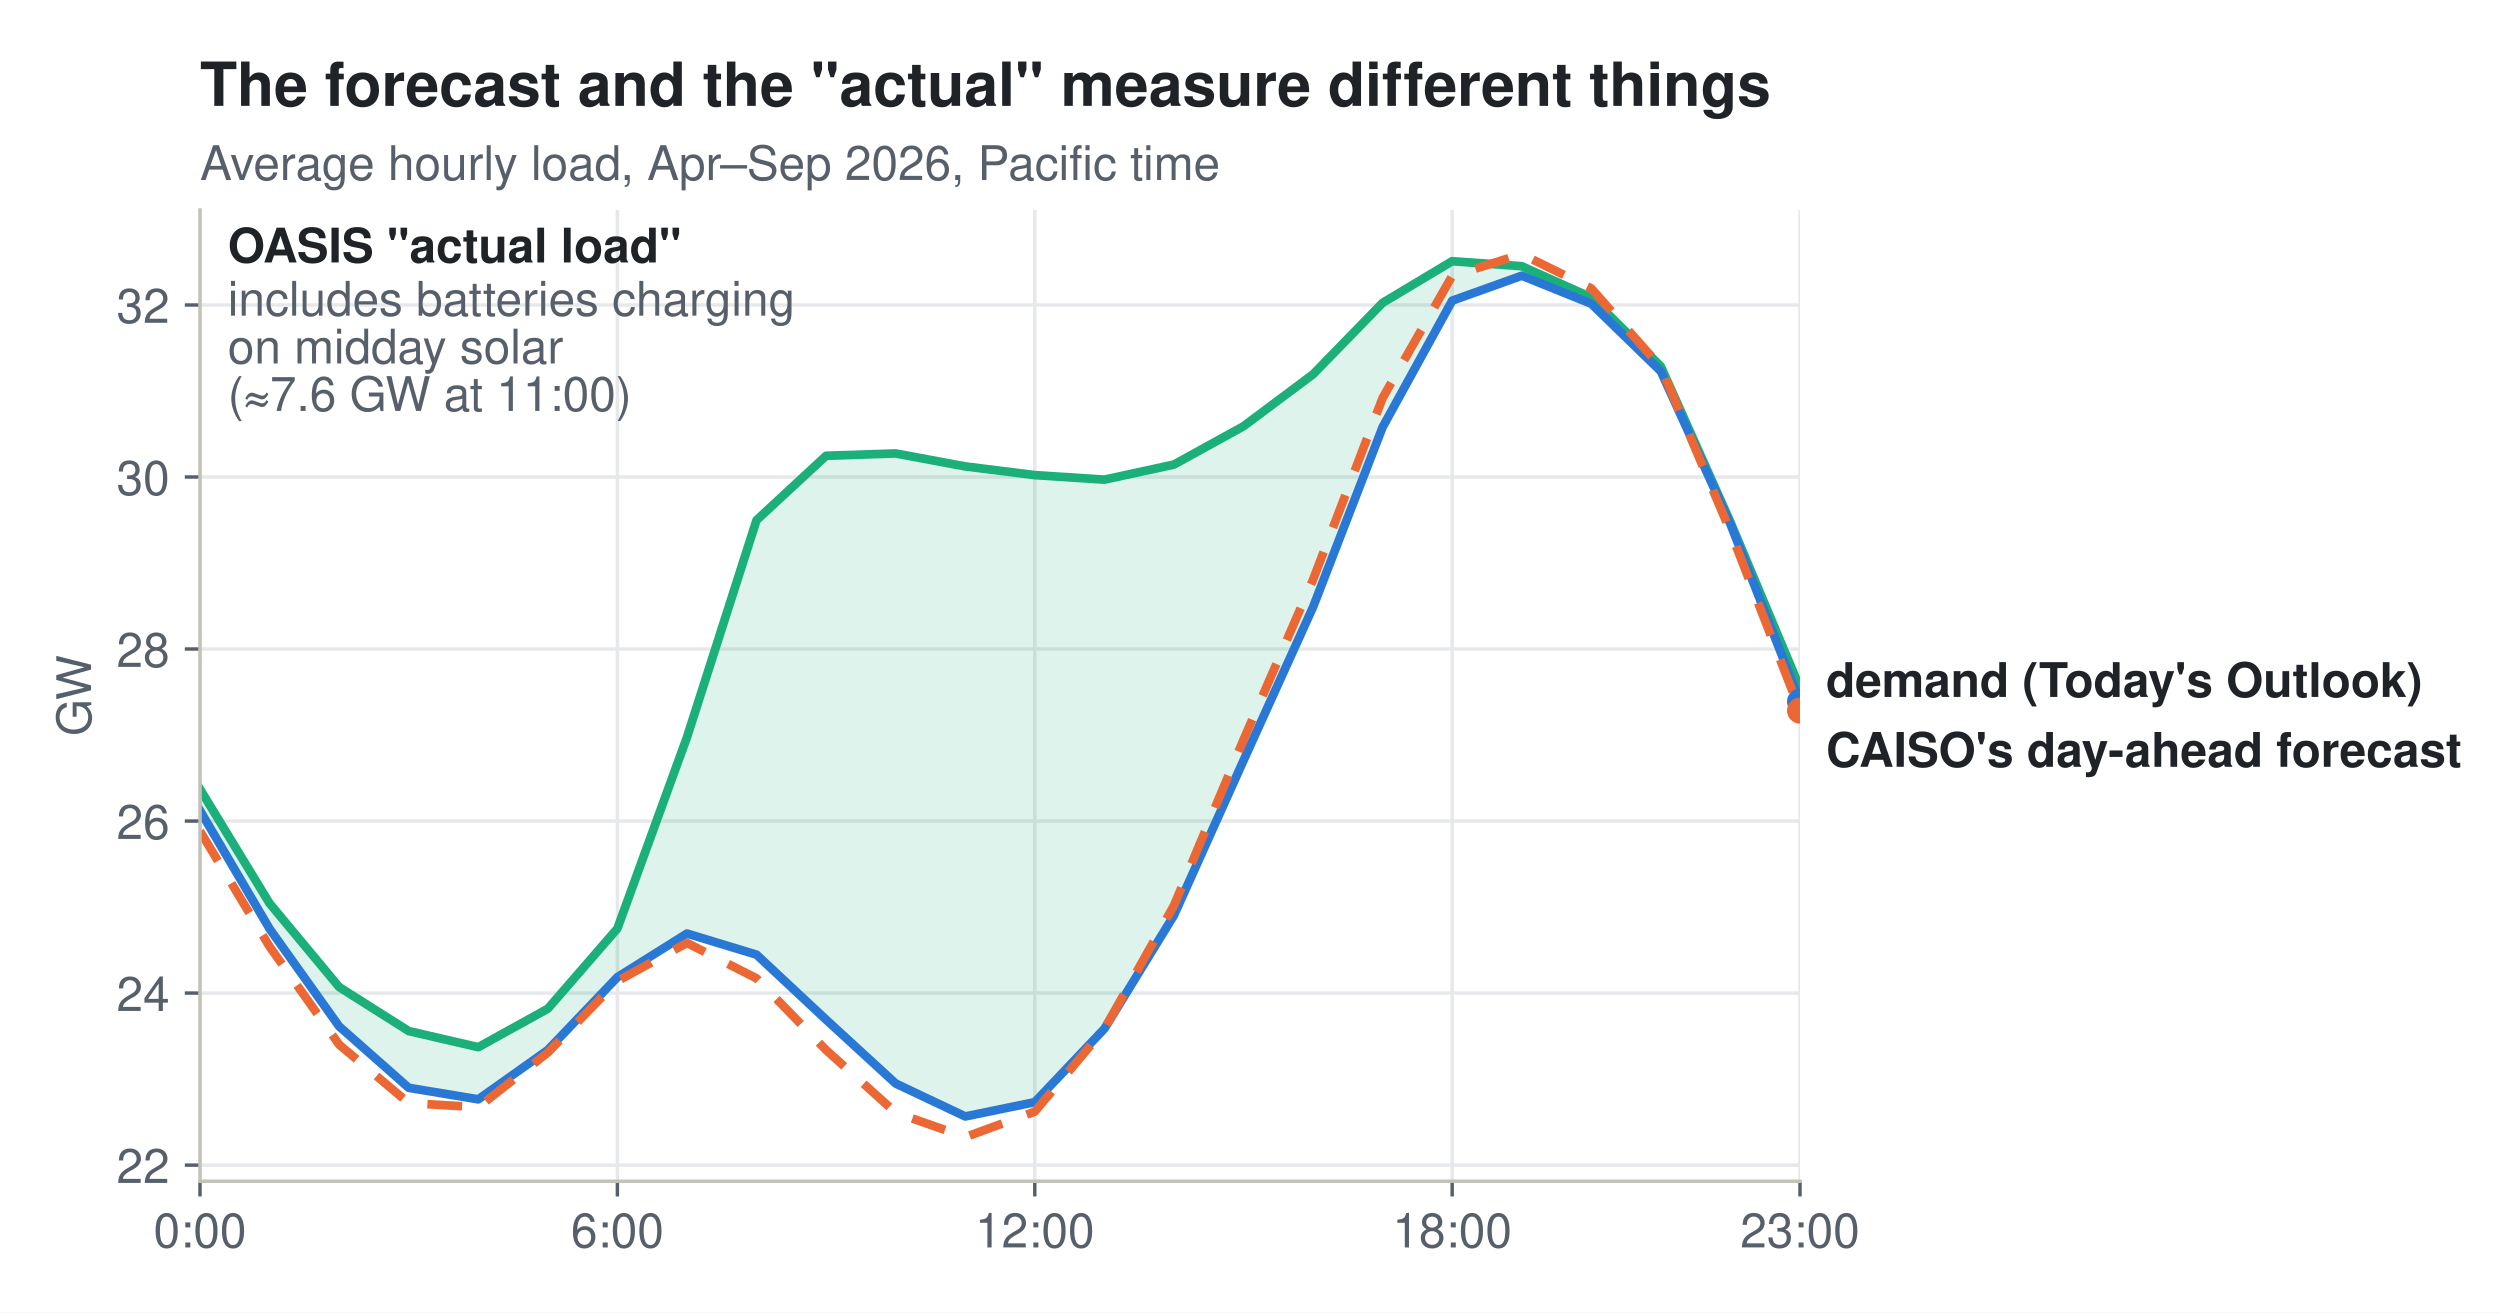
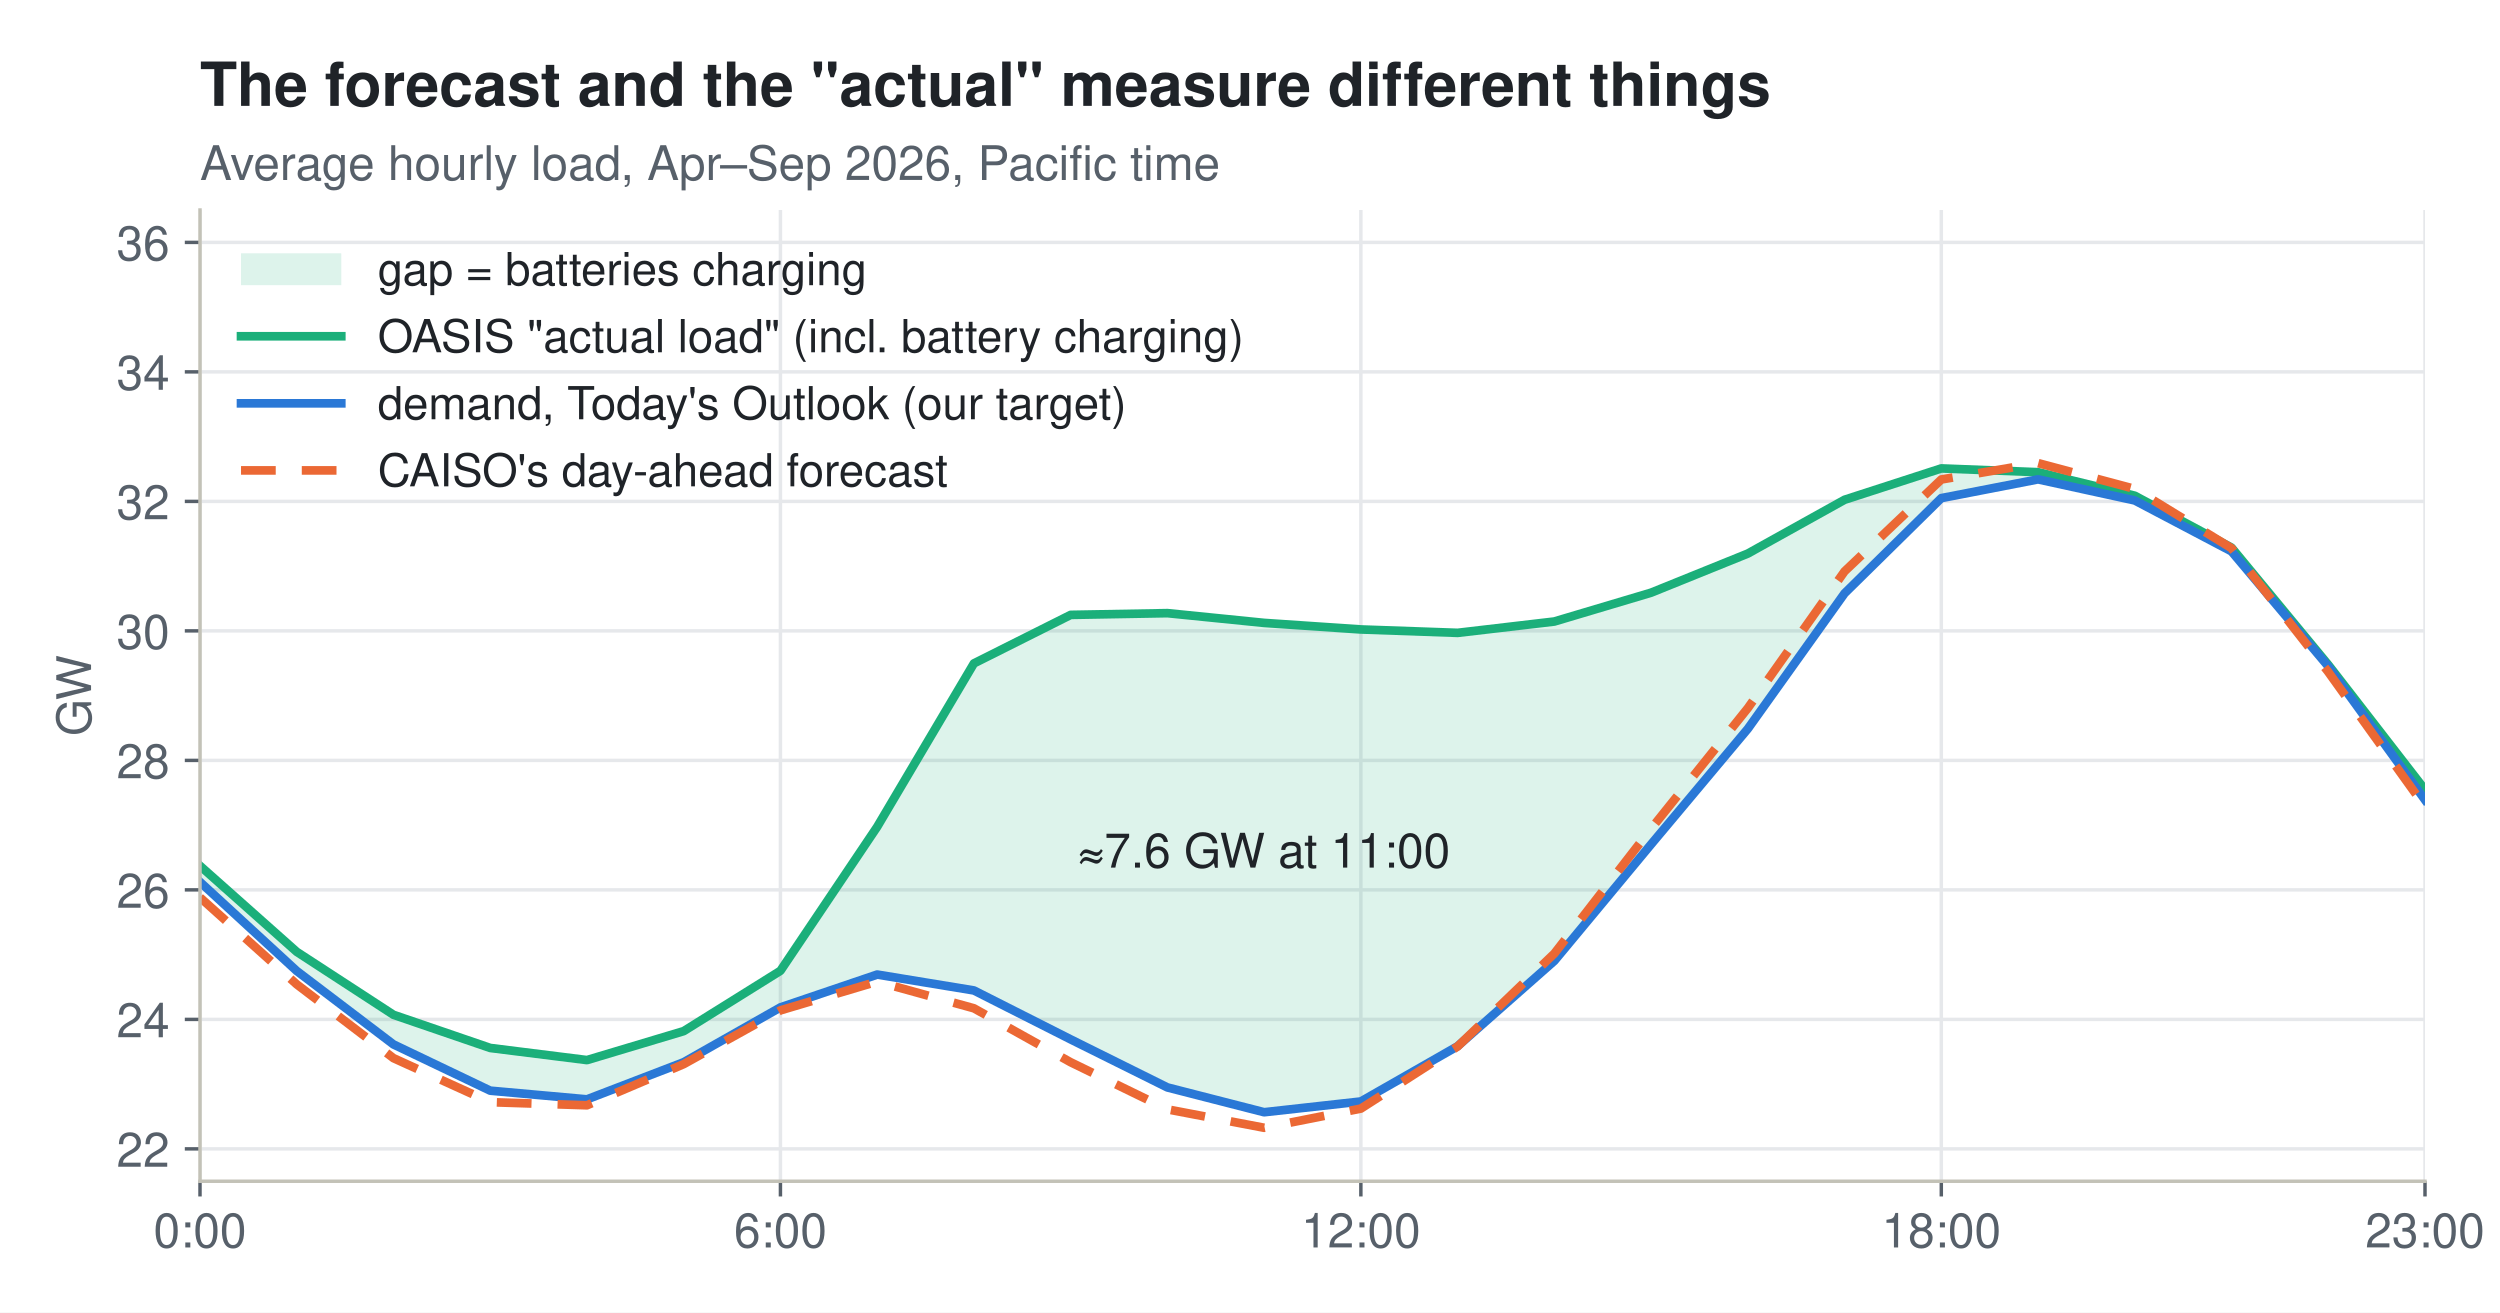
<svg xmlns="http://www.w3.org/2000/svg" xmlns:xlink="http://www.w3.org/1999/xlink" width="576pt" height="302.4pt" viewBox="0 0 576 302.4" version="1.1">
  <defs>
    <style type="text/css">*{stroke-linejoin: round; stroke-linecap: butt}</style>
  </defs>
  <g id="figure_1">
    <g id="patch_1">
      <path d="M 0 302.4  L 576 302.4  L 576 0  L 0 0  z " style="fill: #ffffff" />
    </g>
    <g id="axes_1">
      <g id="patch_2">
-         <path d="M 46.08 272.16  L 414.72 272.16  L 414.72 48.384  L 46.08 48.384  z " style="fill: #ffffff" />
+         <path d="M 46.08 272.16  L 558.72 272.16  L 558.72 48.384  L 46.08 48.384  z " style="fill: #ffffff" />
      </g>
      <g id="matplotlib.axis_1">
        <g id="xtick_1">
          <g id="line2d_1">
-             <path d="M 46.08 272.16  L 46.08 48.384  " clip-path="url(#p6592df590e)" style="fill: none; stroke: #e6e8eb; stroke-width: 0.8; stroke-linecap: square" />
+             <path d="M 46.08 272.16  L 46.08 48.384  " clip-path="url(#paeba4f55d9)" style="fill: none; stroke: #e6e8eb; stroke-width: 0.8; stroke-linecap: square" />
          </g>
          <g id="line2d_2">
            <defs>
-               <path id="m7432cf31ad" d="M 0 0  L 0 3.5  " style="stroke: #57606a; stroke-width: 0.8" />
+               <path id="m3f604c2503" d="M 0 0  L 0 3.5  " style="stroke: #57606a; stroke-width: 0.8" />
            </defs>
            <g>
-               <use xlink:href="#m7432cf31ad" x="46.08" y="272.16" style="fill: #57606a; stroke: #57606a; stroke-width: 0.8" />
+               <use xlink:href="#m3f604c2503" x="46.08" y="272.16" style="fill: #57606a; stroke: #57606a; stroke-width: 0.8" />
            </g>
          </g>
          <g id="text_1">
            <text style="font-size: 11px; font-family: 'Helvetica', 'Arial', 'DejaVu Sans', sans-serif; text-anchor: middle; fill: #57606a" x="46.08" y="287.41" transform="rotate(-0 46.08 287.41)">0:00</text>
          </g>
        </g>
        <g id="xtick_2">
          <g id="line2d_3">
-             <path d="M 142.247 272.16  L 142.247 48.384  " clip-path="url(#p6592df590e)" style="fill: none; stroke: #e6e8eb; stroke-width: 0.8; stroke-linecap: square" />
+             <path d="M 179.812 272.16  L 179.812 48.384  " clip-path="url(#paeba4f55d9)" style="fill: none; stroke: #e6e8eb; stroke-width: 0.8; stroke-linecap: square" />
          </g>
          <g id="line2d_4">
            <g>
-               <use xlink:href="#m7432cf31ad" x="142.247" y="272.16" style="fill: #57606a; stroke: #57606a; stroke-width: 0.8" />
+               <use xlink:href="#m3f604c2503" x="179.812" y="272.16" style="fill: #57606a; stroke: #57606a; stroke-width: 0.8" />
            </g>
          </g>
          <g id="text_2">
-             <text style="font-size: 11px; font-family: 'Helvetica', 'Arial', 'DejaVu Sans', sans-serif; text-anchor: middle; fill: #57606a" x="142.247" y="287.41" transform="rotate(-0 142.247 287.41)">6:00</text>
+             <text style="font-size: 11px; font-family: 'Helvetica', 'Arial', 'DejaVu Sans', sans-serif; text-anchor: middle; fill: #57606a" x="179.812" y="287.41" transform="rotate(-0 179.8122 287.41)">6:00</text>
          </g>
        </g>
        <g id="xtick_3">
          <g id="line2d_5">
-             <path d="M 238.414 272.16  L 238.414 48.384  " clip-path="url(#p6592df590e)" style="fill: none; stroke: #e6e8eb; stroke-width: 0.8; stroke-linecap: square" />
+             <path d="M 313.544 272.16  L 313.544 48.384  " clip-path="url(#paeba4f55d9)" style="fill: none; stroke: #e6e8eb; stroke-width: 0.8; stroke-linecap: square" />
          </g>
          <g id="line2d_6">
            <g>
-               <use xlink:href="#m7432cf31ad" x="238.414" y="272.16" style="fill: #57606a; stroke: #57606a; stroke-width: 0.8" />
+               <use xlink:href="#m3f604c2503" x="313.544" y="272.16" style="fill: #57606a; stroke: #57606a; stroke-width: 0.8" />
            </g>
          </g>
          <g id="text_3">
-             <text style="font-size: 11px; font-family: 'Helvetica', 'Arial', 'DejaVu Sans', sans-serif; text-anchor: middle; fill: #57606a" x="238.414" y="287.41" transform="rotate(-0 238.4139 287.41)">12:00</text>
+             <text style="font-size: 11px; font-family: 'Helvetica', 'Arial', 'DejaVu Sans', sans-serif; text-anchor: middle; fill: #57606a" x="313.544" y="287.41" transform="rotate(-0 313.5443 287.41)">12:00</text>
          </g>
        </g>
        <g id="xtick_4">
          <g id="line2d_7">
-             <path d="M 334.581 272.16  L 334.581 48.384  " clip-path="url(#p6592df590e)" style="fill: none; stroke: #e6e8eb; stroke-width: 0.8; stroke-linecap: square" />
+             <path d="M 447.277 272.16  L 447.277 48.384  " clip-path="url(#paeba4f55d9)" style="fill: none; stroke: #e6e8eb; stroke-width: 0.8; stroke-linecap: square" />
          </g>
          <g id="line2d_8">
            <g>
-               <use xlink:href="#m7432cf31ad" x="334.581" y="272.16" style="fill: #57606a; stroke: #57606a; stroke-width: 0.8" />
+               <use xlink:href="#m3f604c2503" x="447.277" y="272.16" style="fill: #57606a; stroke: #57606a; stroke-width: 0.8" />
            </g>
          </g>
          <g id="text_4">
-             <text style="font-size: 11px; font-family: 'Helvetica', 'Arial', 'DejaVu Sans', sans-serif; text-anchor: middle; fill: #57606a" x="334.581" y="287.41" transform="rotate(-0 334.5809 287.41)">18:00</text>
+             <text style="font-size: 11px; font-family: 'Helvetica', 'Arial', 'DejaVu Sans', sans-serif; text-anchor: middle; fill: #57606a" x="447.277" y="287.41" transform="rotate(-0 447.2765 287.41)">18:00</text>
          </g>
        </g>
        <g id="xtick_5">
          <g id="line2d_9">
-             <path d="M 414.72 272.16  L 414.72 48.384  " clip-path="url(#p6592df590e)" style="fill: none; stroke: #e6e8eb; stroke-width: 0.8; stroke-linecap: square" />
+             <path d="M 558.72 272.16  L 558.72 48.384  " clip-path="url(#paeba4f55d9)" style="fill: none; stroke: #e6e8eb; stroke-width: 0.8; stroke-linecap: square" />
          </g>
          <g id="line2d_10">
            <g>
-               <use xlink:href="#m7432cf31ad" x="414.72" y="272.16" style="fill: #57606a; stroke: #57606a; stroke-width: 0.8" />
+               <use xlink:href="#m3f604c2503" x="558.72" y="272.16" style="fill: #57606a; stroke: #57606a; stroke-width: 0.8" />
            </g>
          </g>
          <g id="text_5">
-             <text style="font-size: 11px; font-family: 'Helvetica', 'Arial', 'DejaVu Sans', sans-serif; text-anchor: middle; fill: #57606a" x="414.72" y="287.41" transform="rotate(-0 414.72 287.41)">23:00</text>
+             <text style="font-size: 11px; font-family: 'Helvetica', 'Arial', 'DejaVu Sans', sans-serif; text-anchor: middle; fill: #57606a" x="558.72" y="287.41" transform="rotate(-0 558.72 287.41)">23:00</text>
          </g>
        </g>
      </g>
      <g id="matplotlib.axis_2">
        <g id="ytick_1">
          <g id="line2d_11">
-             <path d="M 46.08 268.444  L 414.72 268.444  " clip-path="url(#p6592df590e)" style="fill: none; stroke: #e6e8eb; stroke-width: 0.8; stroke-linecap: square" />
+             <path d="M 46.08 264.701  L 558.72 264.701  " clip-path="url(#paeba4f55d9)" style="fill: none; stroke: #e6e8eb; stroke-width: 0.8; stroke-linecap: square" />
          </g>
          <g id="line2d_12">
            <defs>
-               <path id="m2424829b43" d="M 0 0  L -3.5 0  " style="stroke: #57606a; stroke-width: 0.8" />
+               <path id="m301ffbc344" d="M 0 0  L -3.5 0  " style="stroke: #57606a; stroke-width: 0.8" />
            </defs>
            <g>
-               <use xlink:href="#m2424829b43" x="46.08" y="268.444" style="fill: #57606a; stroke: #57606a; stroke-width: 0.8" />
+               <use xlink:href="#m301ffbc344" x="46.08" y="264.701" style="fill: #57606a; stroke: #57606a; stroke-width: 0.8" />
            </g>
          </g>
          <g id="text_6">
-             <text style="font-size: 11px; font-family: 'Helvetica', 'Arial', 'DejaVu Sans', sans-serif; text-anchor: end; fill: #57606a" x="39.08" y="272.569" transform="rotate(-0 39.08 272.5691)">22</text>
+             <text style="font-size: 11px; font-family: 'Helvetica', 'Arial', 'DejaVu Sans', sans-serif; text-anchor: end; fill: #57606a" x="39.08" y="268.826" transform="rotate(-0 39.08 268.8258)">22</text>
          </g>
        </g>
        <g id="ytick_2">
          <g id="line2d_13">
-             <path d="M 46.08 228.808  L 414.72 228.808  " clip-path="url(#p6592df590e)" style="fill: none; stroke: #e6e8eb; stroke-width: 0.8; stroke-linecap: square" />
+             <path d="M 46.08 234.864  L 558.72 234.864  " clip-path="url(#paeba4f55d9)" style="fill: none; stroke: #e6e8eb; stroke-width: 0.8; stroke-linecap: square" />
          </g>
          <g id="line2d_14">
            <g>
-               <use xlink:href="#m2424829b43" x="46.08" y="228.808" style="fill: #57606a; stroke: #57606a; stroke-width: 0.8" />
+               <use xlink:href="#m301ffbc344" x="46.08" y="234.864" style="fill: #57606a; stroke: #57606a; stroke-width: 0.8" />
            </g>
          </g>
          <g id="text_7">
-             <text style="font-size: 11px; font-family: 'Helvetica', 'Arial', 'DejaVu Sans', sans-serif; text-anchor: end; fill: #57606a" x="39.08" y="232.933" transform="rotate(-0 39.08 232.9334)">24</text>
+             <text style="font-size: 11px; font-family: 'Helvetica', 'Arial', 'DejaVu Sans', sans-serif; text-anchor: end; fill: #57606a" x="39.08" y="238.989" transform="rotate(-0 39.08 238.989)">24</text>
          </g>
        </g>
        <g id="ytick_3">
          <g id="line2d_15">
-             <path d="M 46.08 189.173  L 414.72 189.173  " clip-path="url(#p6592df590e)" style="fill: none; stroke: #e6e8eb; stroke-width: 0.8; stroke-linecap: square" />
+             <path d="M 46.08 205.027  L 558.72 205.027  " clip-path="url(#paeba4f55d9)" style="fill: none; stroke: #e6e8eb; stroke-width: 0.8; stroke-linecap: square" />
          </g>
          <g id="line2d_16">
            <g>
-               <use xlink:href="#m2424829b43" x="46.08" y="189.173" style="fill: #57606a; stroke: #57606a; stroke-width: 0.8" />
+               <use xlink:href="#m301ffbc344" x="46.08" y="205.027" style="fill: #57606a; stroke: #57606a; stroke-width: 0.8" />
            </g>
          </g>
          <g id="text_8">
-             <text style="font-size: 11px; font-family: 'Helvetica', 'Arial', 'DejaVu Sans', sans-serif; text-anchor: end; fill: #57606a" x="39.08" y="193.298" transform="rotate(-0 39.08 193.2978)">26</text>
+             <text style="font-size: 11px; font-family: 'Helvetica', 'Arial', 'DejaVu Sans', sans-serif; text-anchor: end; fill: #57606a" x="39.08" y="209.152" transform="rotate(-0 39.08 209.1522)">26</text>
          </g>
        </g>
        <g id="ytick_4">
          <g id="line2d_17">
-             <path d="M 46.08 149.537  L 414.72 149.537  " clip-path="url(#p6592df590e)" style="fill: none; stroke: #e6e8eb; stroke-width: 0.8; stroke-linecap: square" />
+             <path d="M 46.08 175.19  L 558.72 175.19  " clip-path="url(#paeba4f55d9)" style="fill: none; stroke: #e6e8eb; stroke-width: 0.8; stroke-linecap: square" />
          </g>
          <g id="line2d_18">
            <g>
-               <use xlink:href="#m2424829b43" x="46.08" y="149.537" style="fill: #57606a; stroke: #57606a; stroke-width: 0.8" />
+               <use xlink:href="#m301ffbc344" x="46.08" y="175.19" style="fill: #57606a; stroke: #57606a; stroke-width: 0.8" />
            </g>
          </g>
          <g id="text_9">
-             <text style="font-size: 11px; font-family: 'Helvetica', 'Arial', 'DejaVu Sans', sans-serif; text-anchor: end; fill: #57606a" x="39.08" y="153.662" transform="rotate(-0 39.08 153.6621)">28</text>
+             <text style="font-size: 11px; font-family: 'Helvetica', 'Arial', 'DejaVu Sans', sans-serif; text-anchor: end; fill: #57606a" x="39.08" y="179.315" transform="rotate(-0 39.08 179.3154)">28</text>
          </g>
        </g>
        <g id="ytick_5">
          <g id="line2d_19">
-             <path d="M 46.08 109.901  L 414.72 109.901  " clip-path="url(#p6592df590e)" style="fill: none; stroke: #e6e8eb; stroke-width: 0.8; stroke-linecap: square" />
+             <path d="M 46.08 145.354  L 558.72 145.354  " clip-path="url(#paeba4f55d9)" style="fill: none; stroke: #e6e8eb; stroke-width: 0.8; stroke-linecap: square" />
          </g>
          <g id="line2d_20">
            <g>
-               <use xlink:href="#m2424829b43" x="46.08" y="109.901" style="fill: #57606a; stroke: #57606a; stroke-width: 0.8" />
+               <use xlink:href="#m301ffbc344" x="46.08" y="145.354" style="fill: #57606a; stroke: #57606a; stroke-width: 0.8" />
            </g>
          </g>
          <g id="text_10">
-             <text style="font-size: 11px; font-family: 'Helvetica', 'Arial', 'DejaVu Sans', sans-serif; text-anchor: end; fill: #57606a" x="39.08" y="114.026" transform="rotate(-0 39.08 114.0264)">30</text>
+             <text style="font-size: 11px; font-family: 'Helvetica', 'Arial', 'DejaVu Sans', sans-serif; text-anchor: end; fill: #57606a" x="39.08" y="149.479" transform="rotate(-0 39.08 149.4786)">30</text>
          </g>
        </g>
        <g id="ytick_6">
          <g id="line2d_21">
-             <path d="M 46.08 70.266  L 414.72 70.266  " clip-path="url(#p6592df590e)" style="fill: none; stroke: #e6e8eb; stroke-width: 0.8; stroke-linecap: square" />
+             <path d="M 46.08 115.517  L 558.72 115.517  " clip-path="url(#paeba4f55d9)" style="fill: none; stroke: #e6e8eb; stroke-width: 0.8; stroke-linecap: square" />
          </g>
          <g id="line2d_22">
            <g>
-               <use xlink:href="#m2424829b43" x="46.08" y="70.266" style="fill: #57606a; stroke: #57606a; stroke-width: 0.8" />
+               <use xlink:href="#m301ffbc344" x="46.08" y="115.517" style="fill: #57606a; stroke: #57606a; stroke-width: 0.8" />
            </g>
          </g>
          <g id="text_11">
-             <text style="font-size: 11px; font-family: 'Helvetica', 'Arial', 'DejaVu Sans', sans-serif; text-anchor: end; fill: #57606a" x="39.08" y="74.391" transform="rotate(-0 39.08 74.39067)">32</text>
-           </g>
-         </g>
-         <g id="text_12">
+             <text style="font-size: 11px; font-family: 'Helvetica', 'Arial', 'DejaVu Sans', sans-serif; text-anchor: end; fill: #57606a" x="39.08" y="119.642" transform="rotate(-0 39.08 119.6418)">32</text>
+           </g>
+         </g>
+         <g id="ytick_7">
+           <g id="line2d_23">
+             <path d="M 46.08 85.68  L 558.72 85.68  " clip-path="url(#paeba4f55d9)" style="fill: none; stroke: #e6e8eb; stroke-width: 0.8; stroke-linecap: square" />
+           </g>
+           <g id="line2d_24">
+             <g>
+               <use xlink:href="#m301ffbc344" x="46.08" y="85.68" style="fill: #57606a; stroke: #57606a; stroke-width: 0.8" />
+             </g>
+           </g>
+           <g id="text_12">
+             <text style="font-size: 11px; font-family: 'Helvetica', 'Arial', 'DejaVu Sans', sans-serif; text-anchor: end; fill: #57606a" x="39.08" y="89.805" transform="rotate(-0 39.08 89.805)">34</text>
+           </g>
+         </g>
+         <g id="ytick_8">
+           <g id="line2d_25">
+             <path d="M 46.08 55.843  L 558.72 55.843  " clip-path="url(#paeba4f55d9)" style="fill: none; stroke: #e6e8eb; stroke-width: 0.8; stroke-linecap: square" />
+           </g>
+           <g id="line2d_26">
+             <g>
+               <use xlink:href="#m301ffbc344" x="46.08" y="55.843" style="fill: #57606a; stroke: #57606a; stroke-width: 0.8" />
+             </g>
+           </g>
+           <g id="text_13">
+             <text style="font-size: 11px; font-family: 'Helvetica', 'Arial', 'DejaVu Sans', sans-serif; text-anchor: end; fill: #57606a" x="39.08" y="59.968" transform="rotate(-0 39.08 59.9682)">36</text>
+           </g>
+         </g>
+         <g id="text_14">
          <text style="font-size: 11px; font-family: 'Helvetica', 'Arial', 'DejaVu Sans', sans-serif; text-anchor: middle; fill: #57606a" x="20.977" y="160.272" transform="rotate(-90 20.9768 160.272)">GW</text>
        </g>
      </g>
      <g id="FillBetweenPolyCollection_1">
        <defs>
-           <path id="mfba803231f" d="M 46.08 -120.584  L 46.08 -115.639  L 62.108 -88.408  L 78.136 -65.924  L 94.163 -51.771  L 110.191 -49.112  L 126.219 -60.479  L 142.247 -77.263  L 158.275 -87.309  L 174.303 -82.444  L 190.33 -67.466  L 206.358 -52.76  L 222.386 -45.17  L 238.414 -48.466  L 254.442 -65.376  L 270.47 -91.498  L 286.497 -127.167  L 302.525 -162.528  L 318.553 -203.986  L 334.581 -233.13  L 350.609 -238.874  L 366.637 -232.414  L 382.664 -216.828  L 398.692 -181.638  L 414.72 -140.773  L 414.72 -143.868  L 414.72 -143.868  L 398.692 -182.117  L 382.664 -217.975  L 366.637 -233.864  L 350.609 -241.067  L 334.581 -242.222  L 318.553 -232.628  L 302.525 -216.162  L 286.497 -204.19  L 270.47 -195.365  L 254.442 -191.892  L 238.414 -192.933  L 222.386 -194.939  L 206.358 -197.924  L 190.33 -197.392  L 174.303 -182.544  L 158.275 -132.525  L 142.247 -88.467  L 126.219 -69.998  L 110.191 -61.131  L 94.163 -64.843  L 78.136 -74.989  L 62.108 -94.266  L 46.08 -120.584  z " />
+           <path id="me3b0f8253f" d="M 46.08 -102.911  L 46.08 -99.188  L 68.369 -78.689  L 90.657 -61.764  L 112.946 -51.11  L 135.235 -49.108  L 157.523 -57.665  L 179.812 -70.3  L 202.101 -77.862  L 224.39 -74.2  L 246.678 -62.925  L 268.967 -51.855  L 291.256 -46.141  L 313.544 -48.622  L 335.833 -61.352  L 358.122 -81.016  L 380.41 -107.867  L 402.699 -134.485  L 424.988 -165.694  L 447.277 -187.632  L 469.565 -191.957  L 491.854 -187.094  L 514.143 -175.361  L 536.431 -148.87  L 558.72 -118.108  L 558.72 -120.439  L 558.72 -120.439  L 536.431 -149.232  L 514.143 -176.225  L 491.854 -188.185  L 469.565 -193.608  L 447.277 -194.477  L 424.988 -187.255  L 402.699 -174.86  L 380.41 -165.847  L 358.122 -159.204  L 335.833 -156.589  L 313.544 -157.374  L 291.256 -158.884  L 268.967 -161.13  L 246.678 -160.73  L 224.39 -149.553  L 202.101 -111.899  L 179.812 -78.734  L 157.523 -64.831  L 135.235 -58.156  L 112.946 -60.95  L 90.657 -68.588  L 68.369 -83.099  L 46.08 -102.911  z " />
        </defs>
-         <g clip-path="url(#p6592df590e)">
-           <use xlink:href="#mfba803231f" x="0" y="302.4" style="fill: #1baf7a; fill-opacity: 0.15" />
-         </g>
-       </g>
-       <g id="line2d_23">
-         <path d="M 46.08 181.816  L 62.108 208.134  L 78.136 227.411  L 94.163 237.557  L 110.191 241.269  L 126.219 232.402  L 142.247 213.933  L 158.275 169.875  L 174.303 119.856  L 190.33 105.008  L 206.358 104.476  L 222.386 107.461  L 238.414 109.467  L 254.442 110.508  L 270.47 107.035  L 286.497 98.21  L 302.525 86.238  L 318.553 69.772  L 334.581 60.178  L 350.609 61.333  L 366.637 68.536  L 382.664 84.425  L 398.692 120.283  L 414.72 158.532  " clip-path="url(#p6592df590e)" style="fill: none; stroke: #1baf7a; stroke-width: 2; stroke-linecap: square" />
-       </g>
-       <g id="line2d_24">
-         <path d="M 46.08 186.761  L 62.108 213.992  L 78.136 236.476  L 94.163 250.629  L 110.191 253.288  L 126.219 241.921  L 142.247 225.137  L 158.275 215.091  L 174.303 219.956  L 190.33 234.934  L 206.358 249.64  L 222.386 257.23  L 238.414 253.934  L 254.442 237.024  L 270.47 210.902  L 286.497 175.233  L 302.525 139.872  L 318.553 98.414  L 334.581 69.27  L 350.609 63.526  L 366.637 69.986  L 382.664 85.572  L 398.692 120.762  L 414.72 161.627  " clip-path="url(#p6592df590e)" style="fill: none; stroke: #2a78d6; stroke-width: 2; stroke-linecap: square" />
-       </g>
-       <g id="line2d_25">
-         <path d="M 46.08 191.5  L 62.108 218.089  L 78.136 240.675  L 94.163 254.149  L 110.191 255.101  L 126.219 242.509  L 142.247 226.052  L 158.275 217.247  L 174.303 225.42  L 190.33 241.928  L 206.358 256.342  L 222.386 261.988  L 238.414 256.114  L 254.442 237.104  L 270.47 208.652  L 286.497 170.458  L 302.525 133.547  L 318.553 91.688  L 334.581 63.567  L 350.609 58.556  L 366.637 66.452  L 382.664 84.603  L 398.692 122.466  L 414.72 163.731  " clip-path="url(#p6592df590e)" style="fill: none; stroke-dasharray: 8,6; stroke-dashoffset: 0; stroke: #eb6834; stroke-width: 2" />
-       </g>
-       <g id="line2d_26">
-         <defs>
-           <path id="m7ebb6d85bb" d="M 0 2.5  C 0.663 2.5 1.299 2.237 1.768 1.768  C 2.237 1.299 2.5 0.663 2.5 0  C 2.5 -0.663 2.237 -1.299 1.768 -1.768  C 1.299 -2.237 0.663 -2.5 0 -2.5  C -0.663 -2.5 -1.299 -2.237 -1.768 -1.768  C -2.237 -1.299 -2.5 -0.663 -2.5 0  C -2.5 0.663 -2.237 1.299 -1.768 1.768  C -1.299 2.237 -0.663 2.5 0 2.5  z " style="stroke: #2a78d6" />
-         </defs>
-         <g clip-path="url(#p6592df590e)">
-           <use xlink:href="#m7ebb6d85bb" x="414.72" y="161.627" style="fill: #2a78d6; stroke: #2a78d6" />
+         <g clip-path="url(#paeba4f55d9)">
+           <use xlink:href="#me3b0f8253f" x="0" y="302.4" style="fill: #1baf7a; fill-opacity: 0.15" />
        </g>
      </g>
      <g id="line2d_27">
-         <defs>
-           <path id="m4d303b119f" d="M 0 2.5  C 0.663 2.5 1.299 2.237 1.768 1.768  C 2.237 1.299 2.5 0.663 2.5 0  C 2.5 -0.663 2.237 -1.299 1.768 -1.768  C 1.299 -2.237 0.663 -2.5 0 -2.5  C -0.663 -2.5 -1.299 -2.237 -1.768 -1.768  C -2.237 -1.299 -2.5 -0.663 -2.5 0  C -2.5 0.663 -2.237 1.299 -1.768 1.768  C -1.299 2.237 -0.663 2.5 0 2.5  z " style="stroke: #eb6834" />
-         </defs>
-         <g clip-path="url(#p6592df590e)">
-           <use xlink:href="#m4d303b119f" x="414.72" y="163.731" style="fill: #eb6834; stroke: #eb6834" />
-         </g>
+         <path d="M 46.08 199.489  L 68.369 219.301  L 90.657 233.812  L 112.946 241.45  L 135.235 244.244  L 157.523 237.569  L 179.812 223.666  L 202.101 190.501  L 224.39 152.847  L 246.678 141.67  L 268.967 141.27  L 291.256 143.516  L 313.544 145.026  L 335.833 145.811  L 358.122 143.196  L 380.41 136.553  L 402.699 127.54  L 424.988 115.145  L 447.277 107.923  L 469.565 108.792  L 491.854 114.215  L 514.143 126.175  L 536.431 153.168  L 558.72 181.961  " clip-path="url(#paeba4f55d9)" style="fill: none; stroke: #1baf7a; stroke-width: 2; stroke-linecap: square" />
+       </g>
+       <g id="line2d_28">
+         <path d="M 46.08 203.212  L 68.369 223.711  L 90.657 240.636  L 112.946 251.29  L 135.235 253.292  L 157.523 244.735  L 179.812 232.1  L 202.101 224.538  L 224.39 228.2  L 246.678 239.475  L 268.967 250.545  L 291.256 256.259  L 313.544 253.778  L 335.833 241.048  L 358.122 221.384  L 380.41 194.533  L 402.699 167.915  L 424.988 136.706  L 447.277 114.768  L 469.565 110.443  L 491.854 115.306  L 514.143 127.039  L 536.431 153.53  L 558.72 184.292  " clip-path="url(#paeba4f55d9)" style="fill: none; stroke: #2a78d6; stroke-width: 2; stroke-linecap: square" />
+       </g>
+       <g id="line2d_29">
+         <path d="M 46.08 206.779  L 68.369 226.795  L 90.657 243.797  L 112.946 253.94  L 135.235 254.656  L 157.523 245.177  L 179.812 232.789  L 202.101 226.16  L 224.39 232.313  L 246.678 244.74  L 268.967 255.591  L 291.256 259.841  L 313.544 255.419  L 335.833 241.108  L 358.122 219.691  L 380.41 190.939  L 402.699 163.153  L 424.988 131.643  L 447.277 110.475  L 469.565 106.702  L 491.854 112.646  L 514.143 126.31  L 536.431 154.812  L 558.72 185.875  " clip-path="url(#paeba4f55d9)" style="fill: none; stroke-dasharray: 8,6; stroke-dashoffset: 0; stroke: #eb6834; stroke-width: 2" />
      </g>
      <g id="patch_3">
        <path d="M 46.08 272.16  L 46.08 48.384  " style="fill: none; stroke: #c3c2b7; stroke-width: 0.8; stroke-linejoin: miter; stroke-linecap: square" />
      </g>
      <g id="patch_4">
-         <path d="M 46.08 272.16  L 414.72 272.16  " style="fill: none; stroke: #c3c2b7; stroke-width: 0.8; stroke-linejoin: miter; stroke-linecap: square" />
-       </g>
-       <g id="text_13">
-         <text style="font-weight: 700; font-size: 11px; font-family: 'Helvetica', 'Arial', 'DejaVu Sans', sans-serif; text-anchor: start; fill: #1f2328" x="420.72" y="160.568" transform="rotate(-0 420.72 160.5683)">demand (Today's Outlook)</text>
-       </g>
-       <g id="text_14">
-         <text style="font-weight: 700; font-size: 11px; font-family: 'Helvetica', 'Arial', 'DejaVu Sans', sans-serif; text-anchor: start; fill: #1f2328" x="420.72" y="176.671" transform="rotate(-0 420.72 176.6714)">CAISO's day-ahead forecast</text>
+         <path d="M 46.08 272.16  L 558.72 272.16  " style="fill: none; stroke: #c3c2b7; stroke-width: 0.8; stroke-linejoin: miter; stroke-linecap: square" />
      </g>
      <g id="text_15">
-         <text style="font-weight: 700; font-size: 11px; font-family: 'Helvetica', 'Arial', 'DejaVu Sans', sans-serif; text-anchor: start; fill: #1f2328" x="52.491" y="60.469" transform="rotate(-0 52.49113 60.46939)">OASIS "actual load"</text>
+         <text style="font-size: 11px; font-family: 'Helvetica', 'Arial', 'DejaVu Sans', sans-serif; text-anchor: middle; fill: #1f2328" x="291.256" y="199.888" transform="rotate(-0 291.2557 199.8876)">≈7.6 GW at 11:00</text>
      </g>
      <g id="text_16">
-         <text style="font-size: 11px; font-family: 'Helvetica', 'Arial', 'DejaVu Sans', sans-serif; fill: #57606a" transform="translate(52.49113 72.73414)">includes batteries charging</text>
-         <text style="font-size: 11px; font-family: 'Helvetica', 'Arial', 'DejaVu Sans', sans-serif; fill: #57606a" transform="translate(52.49113 83.74553)">on midday solar</text>
-         <text style="font-size: 11px; font-family: 'Helvetica', 'Arial', 'DejaVu Sans', sans-serif; fill: #57606a" transform="translate(52.49113 94.68129)">(≈7.6 GW at 11:00)</text>
+         <text style="font-size: 11px; font-family: 'Helvetica', 'Arial', 'DejaVu Sans', sans-serif; text-anchor: start; fill: #57606a" x="46.08" y="41.475" transform="rotate(-0 46.08 41.47473)">Average hourly load, Apr–Sep 2026, Pacific time</text>
      </g>
      <g id="text_17">
-         <text style="font-size: 11px; font-family: 'Helvetica', 'Arial', 'DejaVu Sans', sans-serif; text-anchor: start; fill: #57606a" x="46.08" y="41.475" transform="rotate(-0 46.08 41.47473)">Average hourly load, Apr–Sep 2026, Pacific time</text>
-       </g>
-       <g id="text_18">
        <text style="font-weight: 700; font-size: 14px; font-family: 'Helvetica', 'Arial', 'DejaVu Sans', sans-serif; text-anchor: start; fill: #1f2328" x="46.08" y="24.384" transform="rotate(-0 46.08 24.384)">The forecast and the "actual" measure different things</text>
+       </g>
+       <g id="legend_1">
+         <g id="patch_5">
+           <path d="M 55.53 65.709  L 78.63 65.709  L 78.63 58.359  L 55.53 58.359  z " style="fill: #1baf7a; fill-opacity: 0.15" />
+         </g>
+         <g id="text_18">
+           <text style="font-size: 10.5px; font-family: 'Helvetica', 'Arial', 'DejaVu Sans', sans-serif; text-anchor: start; fill: #1f2328" x="87.03" y="65.709" transform="rotate(-0 87.03 65.709)">gap = batteries charging</text>
+         </g>
+         <g id="line2d_30">
+           <path d="M 55.53 77.482  L 67.08 77.482  L 78.63 77.482  " style="fill: none; stroke: #1baf7a; stroke-width: 2; stroke-linecap: square" />
+         </g>
+         <g id="text_19">
+           <text style="font-size: 10.5px; font-family: 'Helvetica', 'Arial', 'DejaVu Sans', sans-serif; text-anchor: start; fill: #1f2328" x="87.03" y="81.157" transform="rotate(-0 87.03 81.15712)">OASIS "actual load" (incl. battery charging)</text>
+         </g>
+         <g id="line2d_31">
+           <path d="M 55.53 92.93  L 67.08 92.93  L 78.63 92.93  " style="fill: none; stroke: #2a78d6; stroke-width: 2; stroke-linecap: square" />
+         </g>
+         <g id="text_20">
+           <text style="font-size: 10.5px; font-family: 'Helvetica', 'Arial', 'DejaVu Sans', sans-serif; text-anchor: start; fill: #1f2328" x="87.03" y="96.605" transform="rotate(-0 87.03 96.60525)">demand, Today's Outlook (our target)</text>
+         </g>
+         <g id="line2d_32">
+           <path d="M 55.53 108.378  L 67.08 108.378  L 78.63 108.378  " style="fill: none; stroke-dasharray: 8,6; stroke-dashoffset: 0; stroke: #eb6834; stroke-width: 2" />
+         </g>
+         <g id="text_21">
+           <text style="font-size: 10.5px; font-family: 'Helvetica', 'Arial', 'DejaVu Sans', sans-serif; text-anchor: start; fill: #1f2328" x="87.03" y="112.053" transform="rotate(-0 87.03 112.0534)">CAISO's day-ahead forecast</text>
+         </g>
      </g>
    </g>
  </g>
  <defs>
-     <clipPath id="p6592df590e">
-       <rect x="46.08" y="48.384" width="368.64" height="223.776" />
+     <clipPath id="paeba4f55d9">
+       <rect x="46.08" y="48.384" width="512.64" height="223.776" />
    </clipPath>
  </defs>
</svg>
